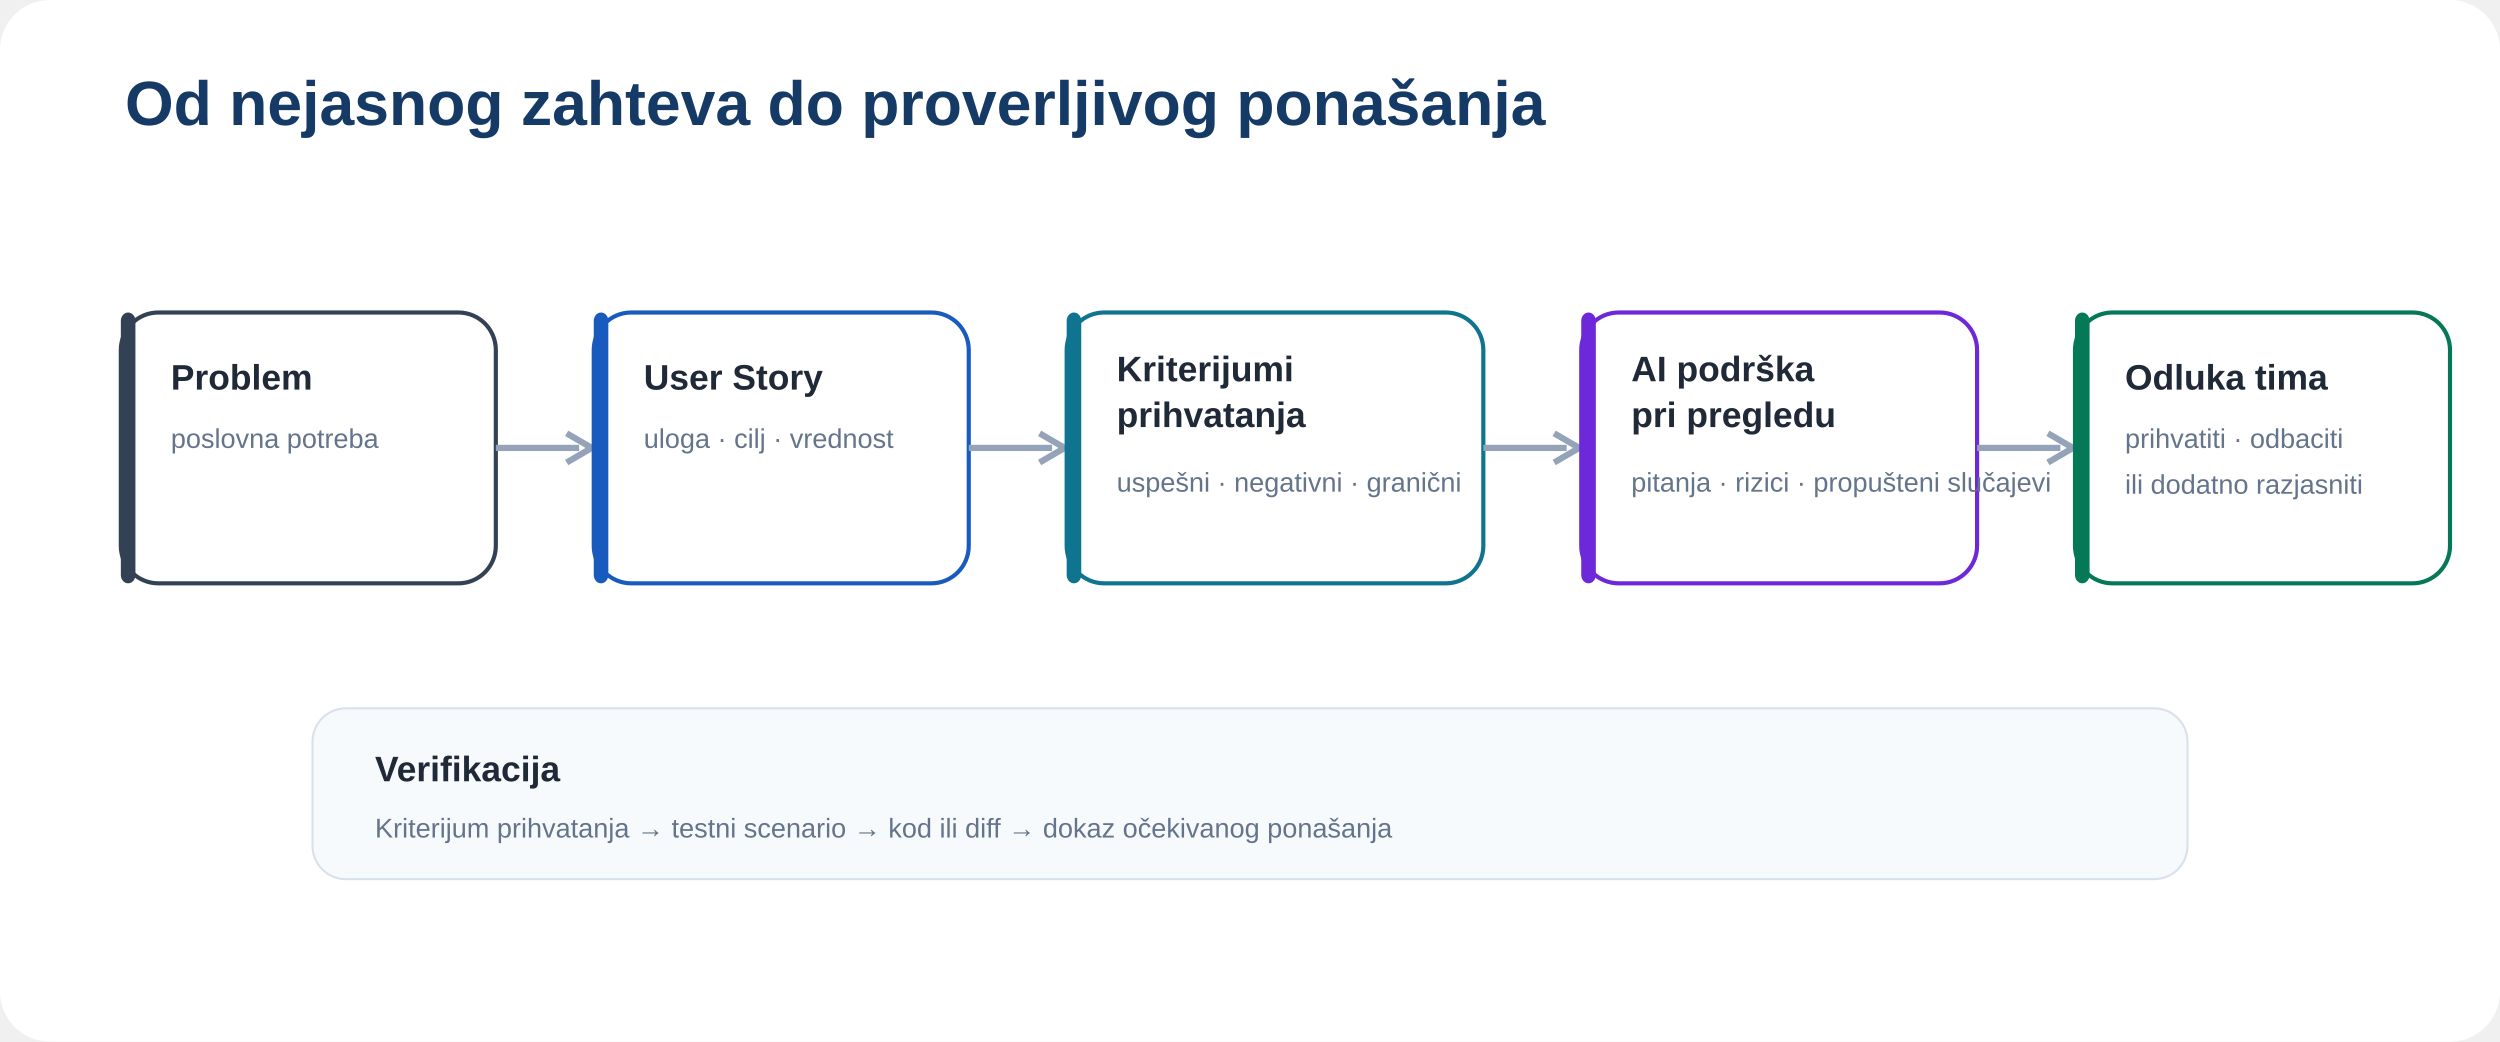
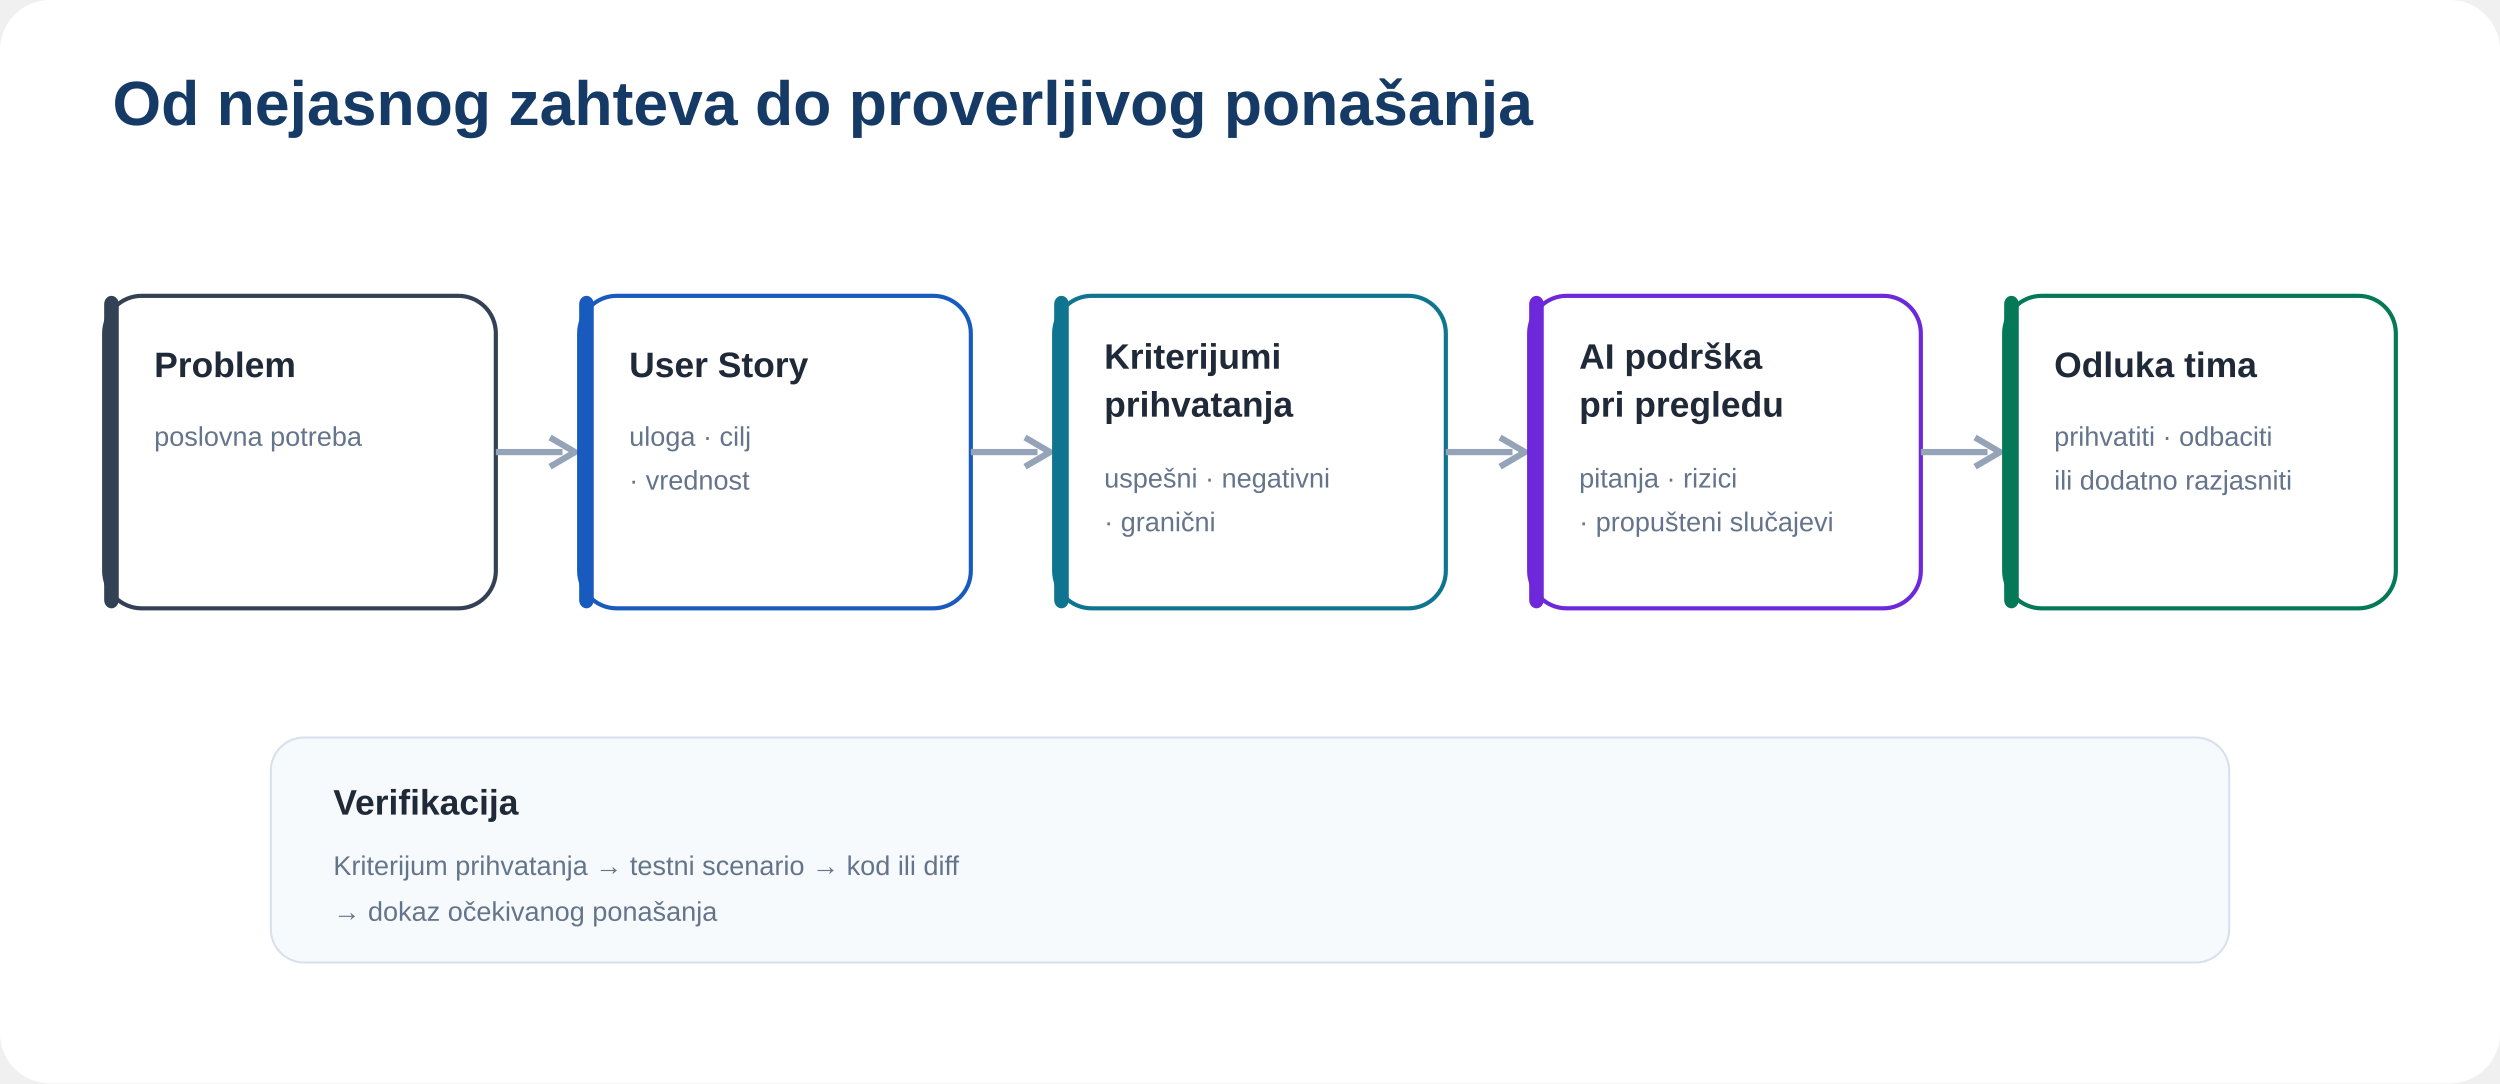
- <svg xmlns="http://www.w3.org/2000/svg" width="1200" height="500" viewBox="0 0 1200 500" role="img" aria-labelledby="title desc">
-   <rect width="1200" height="500" rx="24" fill="#fff" />
+ <svg xmlns="http://www.w3.org/2000/svg" width="1200" height="520" viewBox="0 0 1200 520" role="img" aria-labelledby="title desc">
+   <rect width="1200" height="520" rx="24" fill="#fff" />
  <style>
    text{font-family:'Segoe UI',Arial,sans-serif;fill:#1F2937}
    .title{font-size:30px;font-weight:700;fill:#163A66}
    .label{font-size:17px;font-weight:700}
    .sub{font-size:13px;fill:#64748B}
  </style>
-   <text x="60" y="60" class="title">Od nejasnog zahteva do proverljivog ponašanja</text>
+   <text x="54" y="60" class="title">Od nejasnog zahteva do proverljivog ponašanja</text>
  <g>
-     <rect x="58" y="150" width="180" height="130" rx="18" fill="#fff" stroke="#334155" stroke-width="2" />
-     <rect x="58" y="150" width="7" height="130" rx="4" fill="#334155" />
-     <text x="82" y="187" class="label">Problem</text>
-     <text x="82" y="215" class="sub">poslovna potreba</text>
+     <rect x="50" y="142" width="188" height="150" rx="18" fill="#fff" stroke="#334155" stroke-width="2" />
+     <rect x="50" y="142" width="7" height="150" rx="4" fill="#334155" />
+     <text x="74" y="181" class="label">Problem</text>
+     <text x="74" y="214" class="sub">poslovna potreba</text>
  </g>
-   <path d="M238 215 H278" stroke="#94A3B8" stroke-width="3" />
-   <path d="m272 208 12 7-12 7" fill="none" stroke="#94A3B8" stroke-width="3" />
+   <path d="M238 217H270" stroke="#94A3B8" stroke-width="3" />
+   <path d="m264 210 12 7-12 7" fill="none" stroke="#94A3B8" stroke-width="3" />
  <g>
-     <rect x="285" y="150" width="180" height="130" rx="18" fill="#fff" stroke="#185ABD" stroke-width="2" />
-     <rect x="285" y="150" width="7" height="130" rx="4" fill="#185ABD" />
-     <text x="309" y="187" class="label">User Story</text>
-     <text x="309" y="215" class="sub">uloga · cilj · vrednost</text>
+     <rect x="278" y="142" width="188" height="150" rx="18" fill="#fff" stroke="#185ABD" stroke-width="2" />
+     <rect x="278" y="142" width="7" height="150" rx="4" fill="#185ABD" />
+     <text x="302" y="181" class="label">User Story</text>
+     <text x="302" y="214" class="sub">uloga · cilj</text>
+     <text x="302" y="235" class="sub">· vrednost</text>
  </g>
-   <path d="M465 215 H505" stroke="#94A3B8" stroke-width="3" />
-   <path d="m499 208 12 7-12 7" fill="none" stroke="#94A3B8" stroke-width="3" />
+   <path d="M466 217H498" stroke="#94A3B8" stroke-width="3" />
+   <path d="m492 210 12 7-12 7" fill="none" stroke="#94A3B8" stroke-width="3" />
  <g>
-     <rect x="512" y="150" width="200" height="130" rx="18" fill="#fff" stroke="#0E7490" stroke-width="2" />
-     <rect x="512" y="150" width="7" height="130" rx="4" fill="#0E7490" />
-     <text x="536" y="183" class="label">Kriterijumi</text>
-     <text x="536" y="205" class="label">prihvatanja</text>
-     <text x="536" y="236" class="sub">uspešni · negativni · granični</text>
+     <rect x="506" y="142" width="188" height="150" rx="18" fill="#fff" stroke="#0E7490" stroke-width="2" />
+     <rect x="506" y="142" width="7" height="150" rx="4" fill="#0E7490" />
+     <text x="530" y="177" class="label">Kriterijumi</text>
+     <text x="530" y="200" class="label">prihvatanja</text>
+     <text x="530" y="234" class="sub">uspešni · negativni</text>
+     <text x="530" y="255" class="sub">· granični</text>
  </g>
-   <path d="M712 215 H752" stroke="#94A3B8" stroke-width="3" />
-   <path d="m746 208 12 7-12 7" fill="none" stroke="#94A3B8" stroke-width="3" />
+   <path d="M694 217H726" stroke="#94A3B8" stroke-width="3" />
+   <path d="m720 210 12 7-12 7" fill="none" stroke="#94A3B8" stroke-width="3" />
  <g>
-     <rect x="759" y="150" width="190" height="130" rx="18" fill="#fff" stroke="#6D28D9" stroke-width="2" />
-     <rect x="759" y="150" width="7" height="130" rx="4" fill="#6D28D9" />
-     <text x="783" y="183" class="label">AI podrška</text>
-     <text x="783" y="205" class="label">pri pregledu</text>
-     <text x="783" y="236" class="sub">pitanja · rizici · propušteni slučajevi</text>
+     <rect x="734" y="142" width="188" height="150" rx="18" fill="#fff" stroke="#6D28D9" stroke-width="2" />
+     <rect x="734" y="142" width="7" height="150" rx="4" fill="#6D28D9" />
+     <text x="758" y="177" class="label">AI podrška</text>
+     <text x="758" y="200" class="label">pri pregledu</text>
+     <text x="758" y="234" class="sub">pitanja · rizici</text>
+     <text x="758" y="255" class="sub">· propušteni slučajevi</text>
  </g>
-   <path d="M949 215 H989" stroke="#94A3B8" stroke-width="3" />
-   <path d="m983 208 12 7-12 7" fill="none" stroke="#94A3B8" stroke-width="3" />
+   <path d="M922 217H954" stroke="#94A3B8" stroke-width="3" />
+   <path d="m948 210 12 7-12 7" fill="none" stroke="#94A3B8" stroke-width="3" />
  <g>
-     <rect x="996" y="150" width="180" height="130" rx="18" fill="#fff" stroke="#047857" stroke-width="2" />
-     <rect x="996" y="150" width="7" height="130" rx="4" fill="#047857" />
-     <text x="1020" y="187" class="label">Odluka tima</text>
-     <text x="1020" y="215" class="sub">prihvatiti · odbaciti</text>
-     <text x="1020" y="237" class="sub">ili dodatno razjasniti</text>
+     <rect x="962" y="142" width="188" height="150" rx="18" fill="#fff" stroke="#047857" stroke-width="2" />
+     <rect x="962" y="142" width="7" height="150" rx="4" fill="#047857" />
+     <text x="986" y="181" class="label">Odluka tima</text>
+     <text x="986" y="214" class="sub">prihvatiti · odbaciti</text>
+     <text x="986" y="235" class="sub">ili dodatno razjasniti</text>
  </g>
-   <rect x="150" y="340" width="900" height="82" rx="16" fill="#F7FAFC" stroke="#D8E1EB" />
-   <text x="180" y="375" class="label">Verifikacija</text>
-   <text x="180" y="402" class="sub">Kriterijum prihvatanja → testni scenario → kod ili diff → dokaz očekivanog ponašanja</text>
+   <rect x="130" y="354" width="940" height="108" rx="16" fill="#F7FAFC" stroke="#D8E1EB" />
+   <text x="160" y="391" class="label">Verifikacija</text>
+   <text x="160" y="420" class="sub">Kriterijum prihvatanja → testni scenario → kod ili diff</text>
+   <text x="160" y="442" class="sub">→ dokaz očekivanog ponašanja</text>
</svg>
